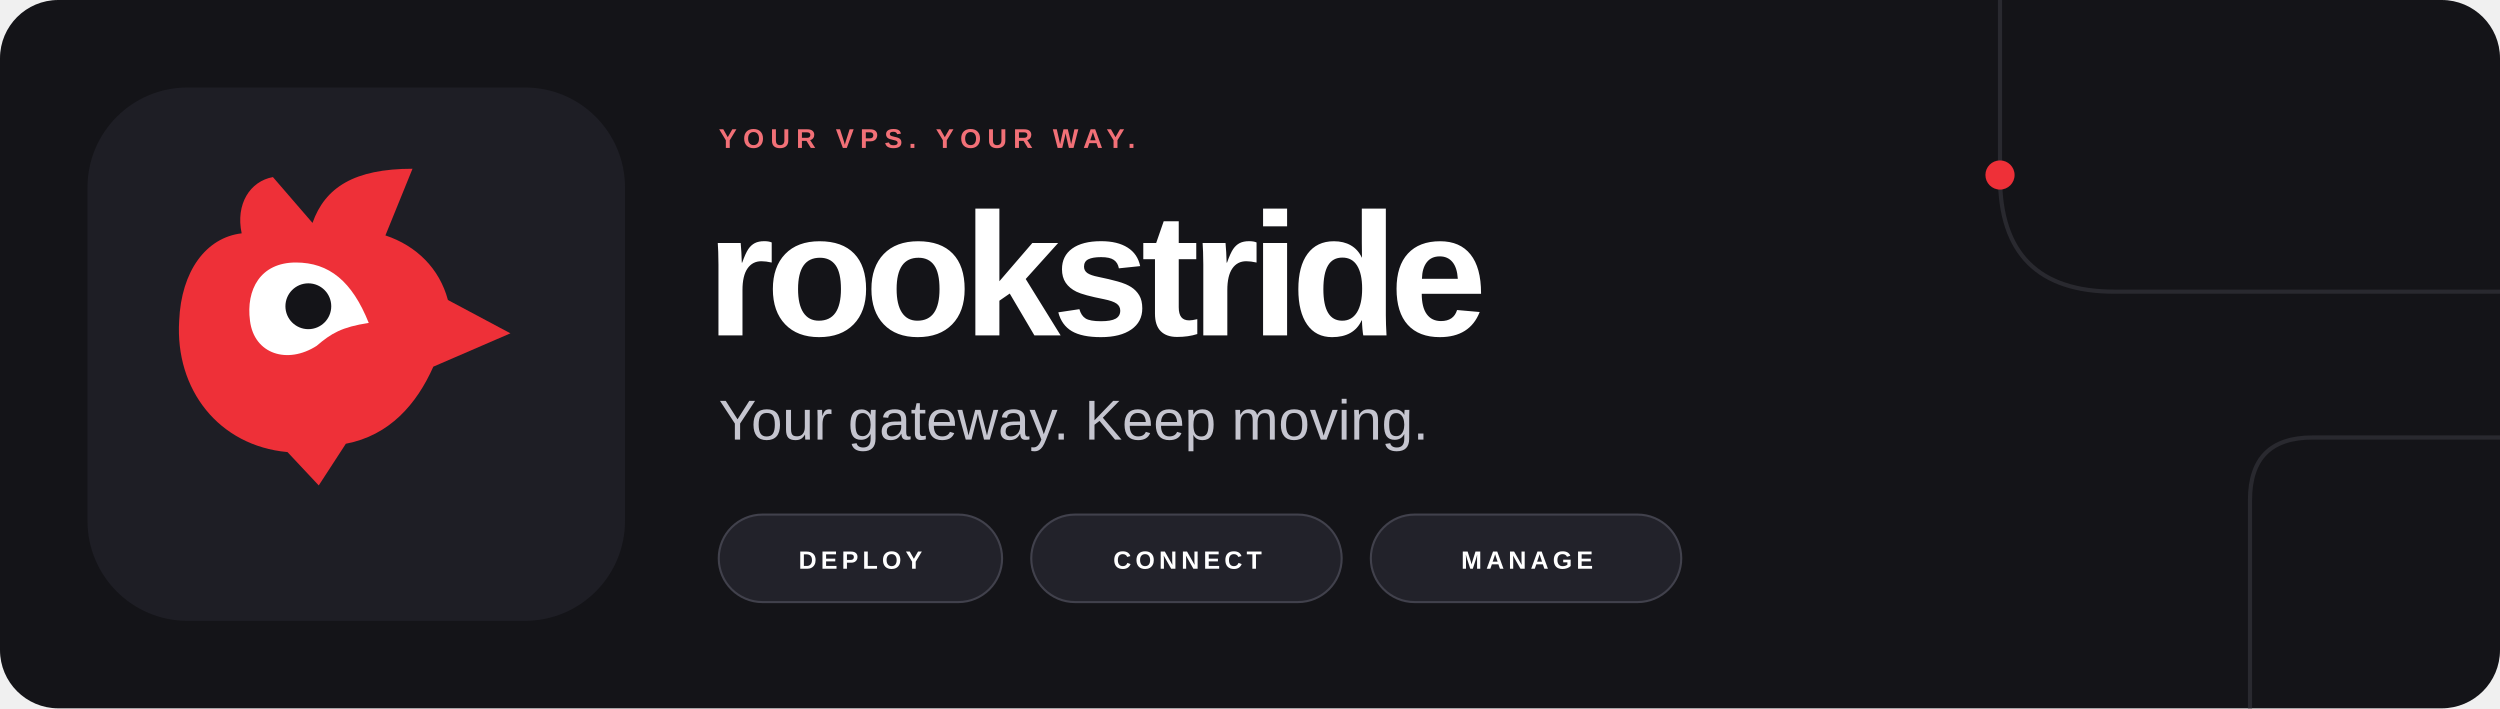
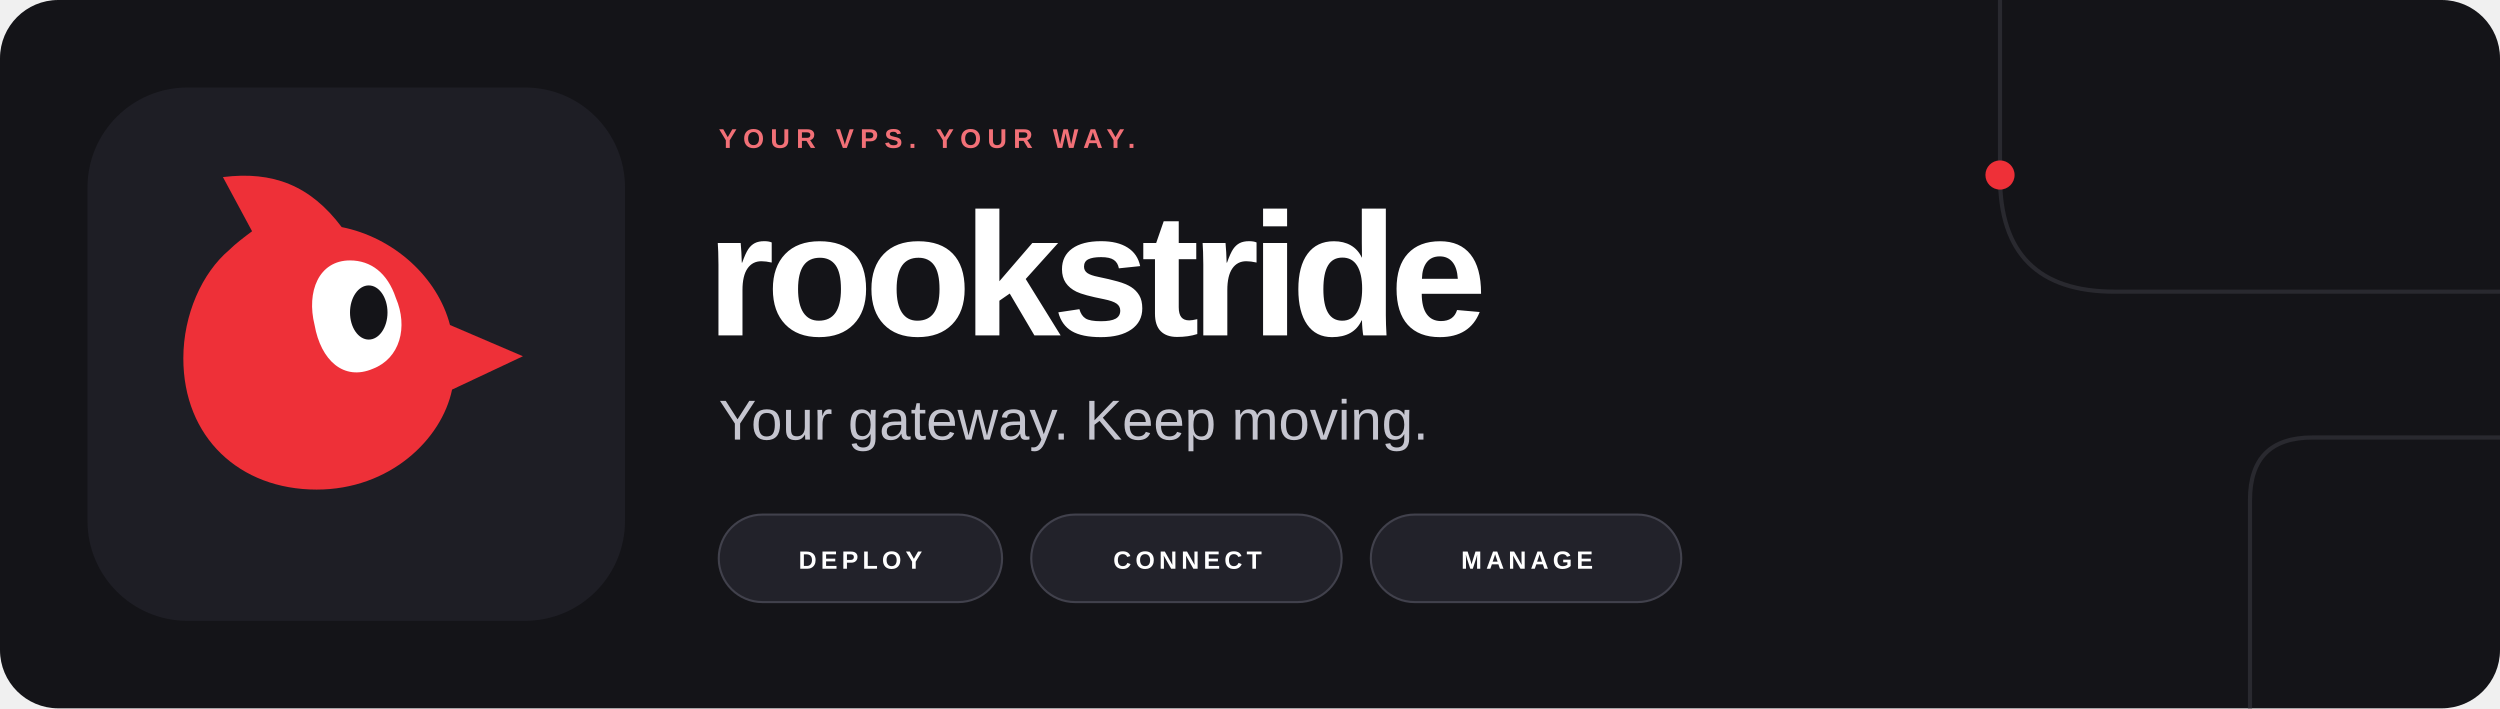
<svg xmlns="http://www.w3.org/2000/svg" width="1200" height="340" viewBox="0 0 1200 340" role="img" aria-labelledby="title desc">
  <rect width="1200" height="340" rx="28" fill="#141418" />
  <path d="M960 0V85Q960 140 1015 140H1200M1080 340V240Q1080 210 1110 210H1200" fill="none" stroke="#29292f" stroke-width="2" />
  <circle cx="960" cy="84" r="7" fill="#ee3038" />
  <rect x="42" y="42" width="258" height="256" rx="48" fill="#1e1e25" />
  <g transform="translate(42 42)">
-     <path fill="#EE3038" d="M74 70 C57 72 45 88 44 112 C42 145 63 172 96 175 L111 191 L124 171 C145 167 158 152 166 134 L203 118 L173 102 C169 87 158 76 143 71 L156 39 C128 39 114 48 108 65 L89 43 C78 45 71 56 74 70 Z" />
-     <path fill="#FFFFFF" d="M100 84 C83 84 76 97 78 112 C80 128 96 133 110 124 C117 118 122 115 135 113 C127 93 116 84 100 84 Z" />
-     <path fill="#141418" d="M117 105 A11 11 0 1 1 95 105 A11 11 0 1 1 117 105 Z" />
+     <path fill="#EE3038" d="M68 78 C55 89 46 109 46 130 C46 168 73 193 110 193 C145 193 170 169 175 145 L209 129 L174 114 C168 91 147 72 122 67 C107 47 89 40 65 43 L79 69 C75 72 71 75 68 78 Z" />
+     <path fill="#FFFFFF" d="M126 83 C111 83 105 98 109 114 C112 131 123 141 137 135 C150 130 154 115 148 101 C144 89 136 83 126 83 Z" />
+     <path fill="#141418" d="M144 108 A9 13 0 1 1 126 108 A9 13 0 1 1 144 108 Z" />
  </g>
  <g font-family="Arial, Helvetica, sans-serif">
    <text x="345" y="71" fill="#f27077" font-size="13" font-weight="700" letter-spacing="3">YOUR VPS. YOUR WAY.</text>
    <text x="339" y="161" fill="#fff" font-size="84" font-weight="700" letter-spacing="-4">rookstride</text>
    <text x="345" y="211" fill="#c5c5cf" font-size="27">Your gateway. Keep moving.</text>
    <g fill="#22222a" stroke="#41414c">
      <rect x="345" y="247" width="136" height="42" rx="21" />
      <rect x="495" y="247" width="149" height="42" rx="21" />
      <rect x="658" y="247" width="149" height="42" rx="21" />
    </g>
    <g fill="#fff" font-size="12" font-weight="700" letter-spacing="2" text-anchor="middle">
      <text x="413" y="273">DEPLOY</text>
      <text x="570" y="273">CONNECT</text>
      <text x="733" y="273">MANAGE</text>
    </g>
  </g>
</svg>
